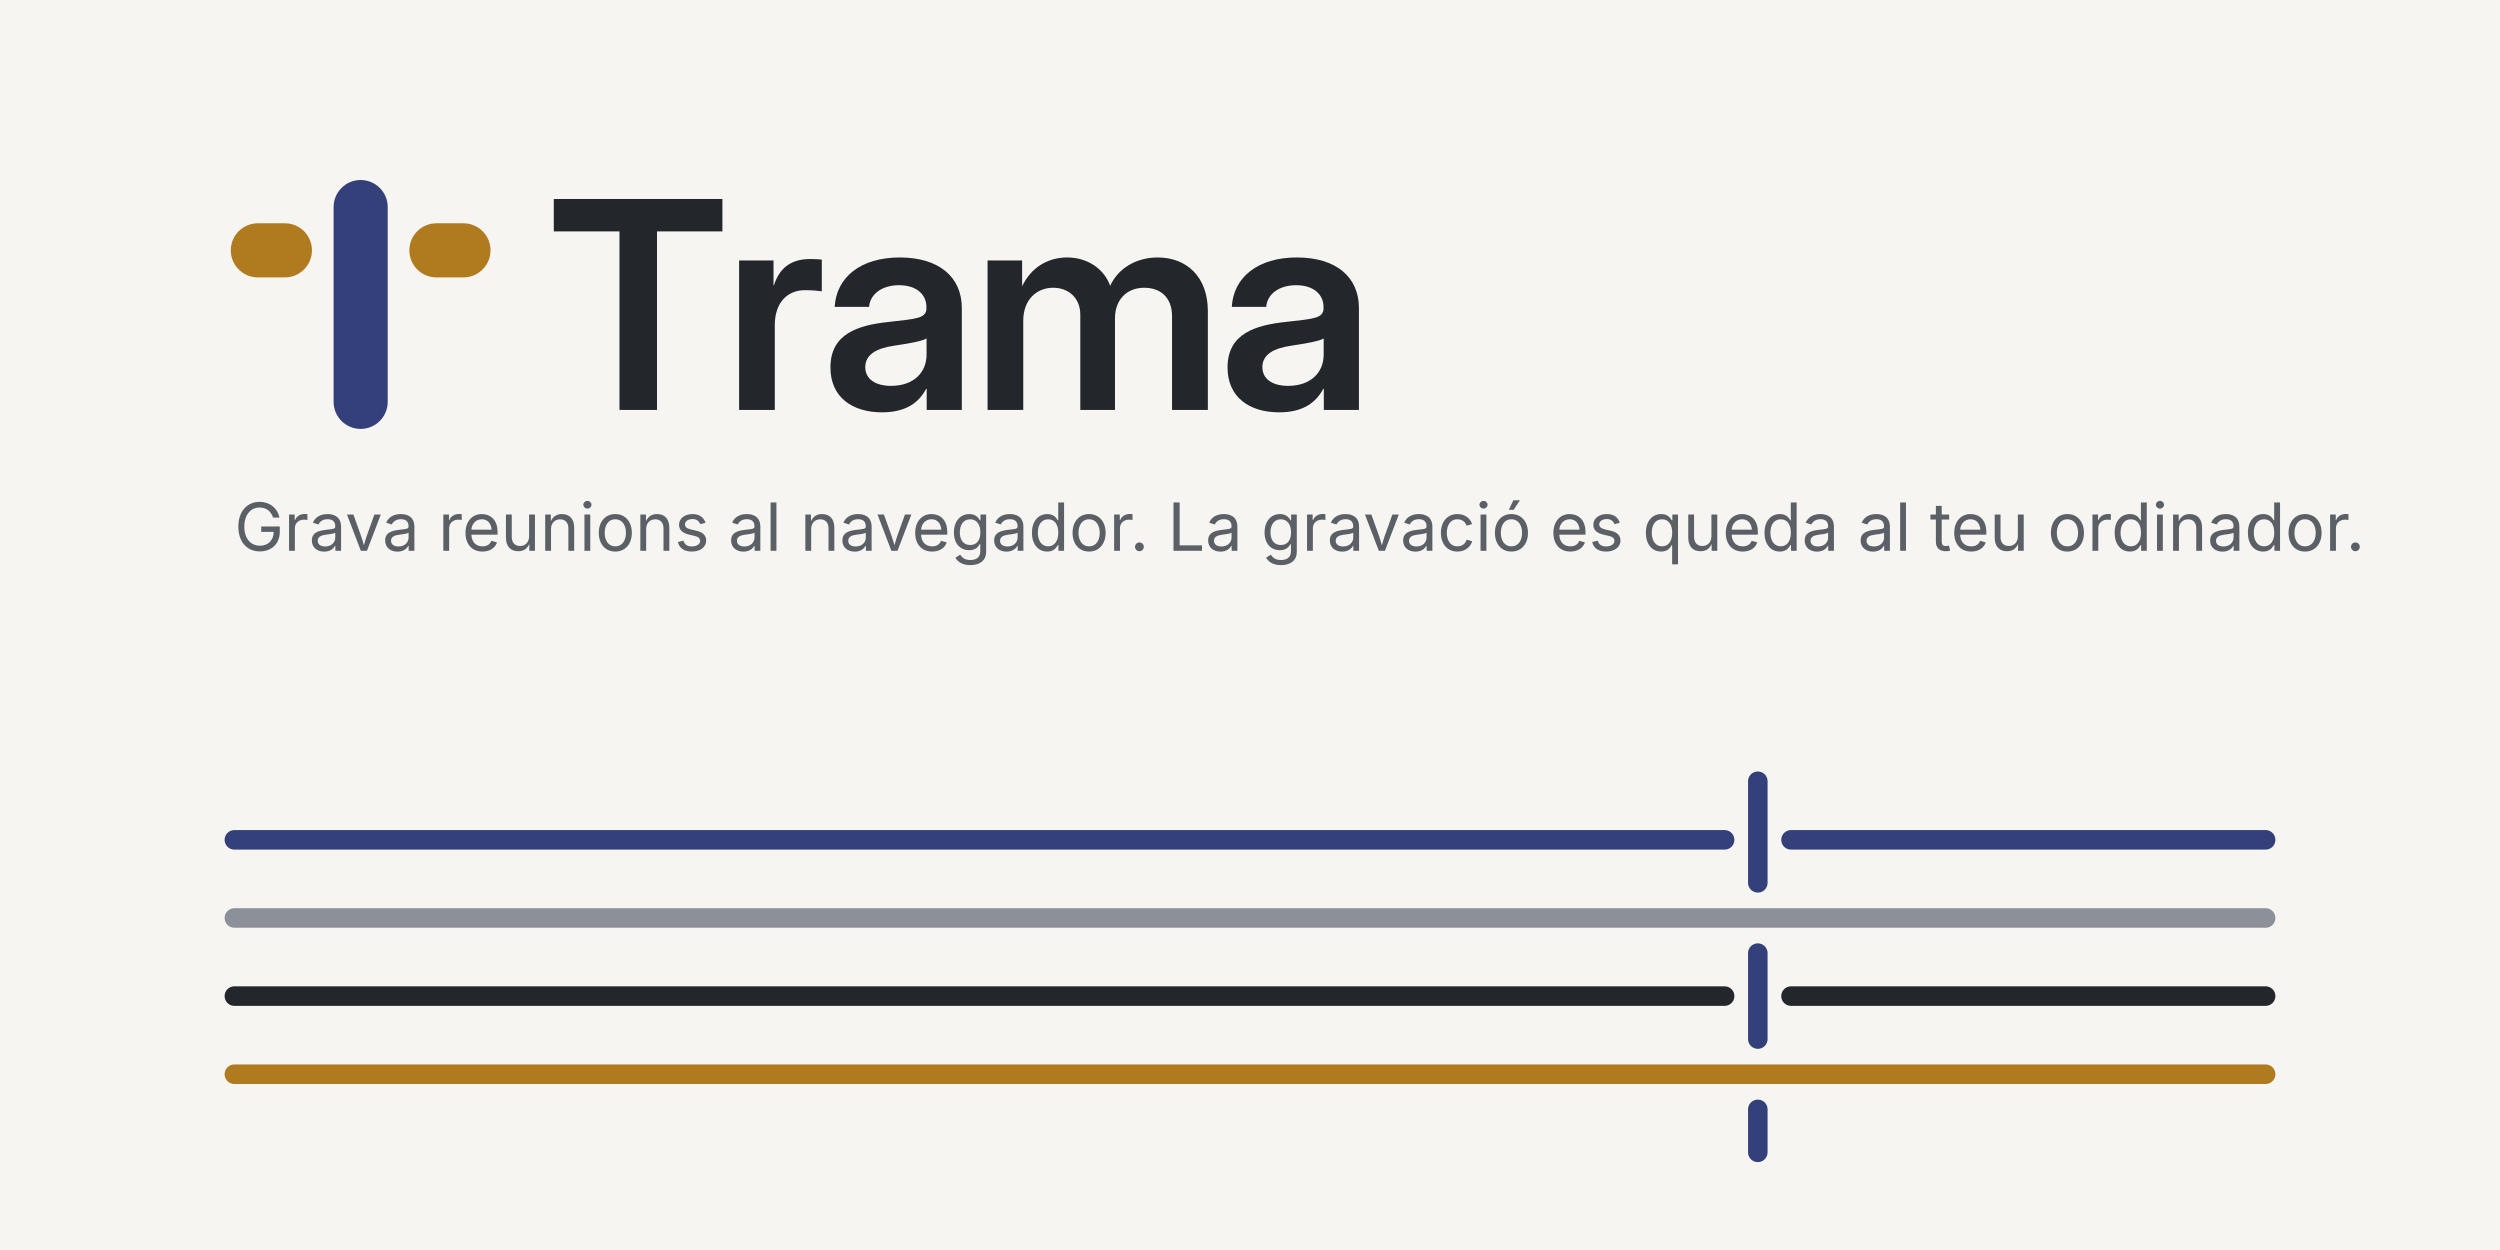
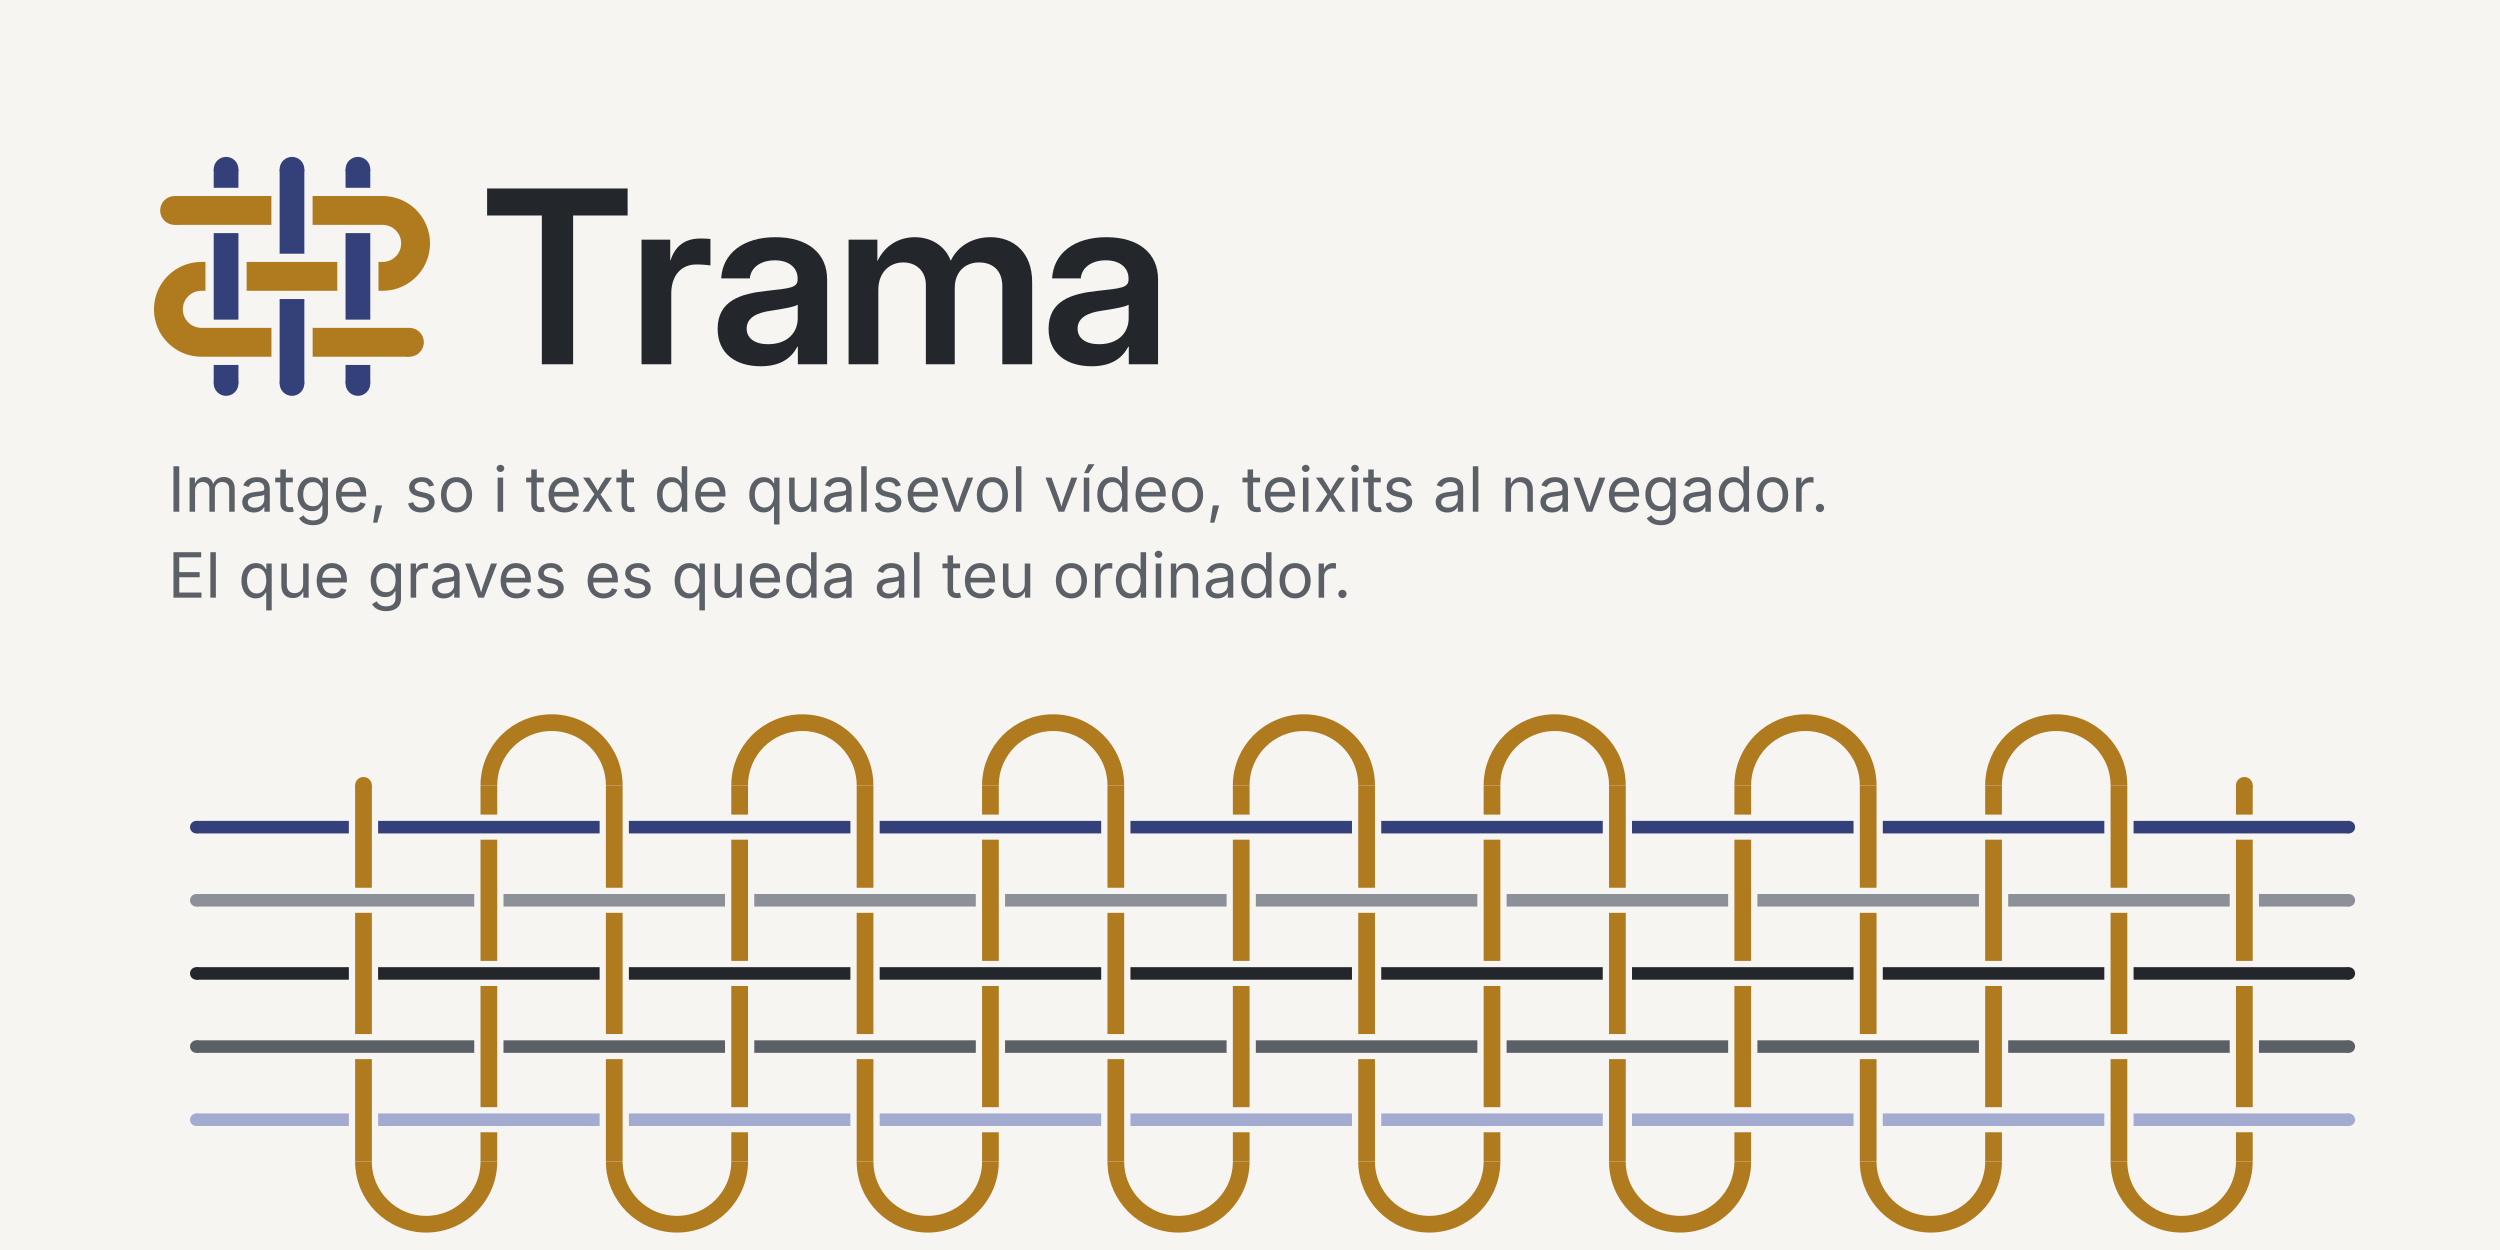
<svg xmlns="http://www.w3.org/2000/svg" viewBox="0 0 1280 640" width="1280" height="640">
  <rect width="1280" height="640" fill="#F6F5F2" />
-   <g transform="translate(96 70) scale(1.08)">
-     <rect x="69.261" y="20.522" width="25.652" height="118.000" rx="12.826" fill="#33407A" />
-     <rect x="20.522" y="41.043" width="38.478" height="25.652" rx="12.826" fill="#B07A1E" />
-     <rect x="105.174" y="41.043" width="38.478" height="25.652" rx="12.826" fill="#B07A1E" />
-     <g fill="#23262B" transform="translate(173.652 129.522) scale(0.067114 -0.067114) translate(-46.0 0)">
+   <g transform="translate(64 56) scale(0.9)">
+     <g transform="translate(20.0 20.0) scale(4.6875)">
+       <line x1="8" y1="3" x2="8" y2="29" stroke="#33407A" stroke-width="3" stroke-dasharray="2.25 5.5 10.5 5.5 3.25 0.001" />
+       <circle cx="8" cy="3" r="1.5" fill="#33407A" />
+       <circle cx="8" cy="29" r="1.5" fill="#33407A" />
+       <line x1="16" y1="3" x2="16" y2="29" stroke="#33407A" stroke-width="3" stroke-dasharray="10.25 5.5 11.25 0.001" />
+       <circle cx="16" cy="3" r="1.5" fill="#33407A" />
+       <circle cx="16" cy="29" r="1.5" fill="#33407A" />
+       <line x1="24" y1="3" x2="24" y2="29" stroke="#33407A" stroke-width="3" stroke-dasharray="2.25 5.5 10.5 5.5 3.25 0.001" />
+       <circle cx="24" cy="3" r="1.5" fill="#33407A" />
+       <circle cx="24" cy="29" r="1.5" fill="#33407A" />
+       <path d="M1.75 8H27a4 4 0 0 1 0 8H5a4 4 0 0 0 0 8h25.25" fill="none" stroke="#B07A1E" stroke-width="3.5" stroke-dasharray="11.75 5 21.566 5 11 5 21.566 5 12.75 0.001" />
+       <circle cx="1.75" cy="8" r="1.75" fill="#B07A1E" />
+       <circle cx="30.25" cy="24" r="1.75" fill="#B07A1E" />
+     </g>
+     <g fill="#23262B" transform="translate(206.000 145.000) scale(0.067114 -0.067114) translate(-46.0 0)">
      <path transform="translate(0.0 0)" d="M46 1261H510V0H775V1261H1237V1490H46Z" />
      <path transform="translate(1243.0 0)" d="M112 0H364V598C364 763 457 846 577 846C627 846 677 841 696 838V1062C676 1064 648 1066 614 1066C478 1066 397 1002 358 881H355V1056H112Z" />
      <path transform="translate(1931.1 0)" d="M434 -17C606 -17 695 55 745 149H749V0H997V720C997 940 834 1077 559 1077C283 1077 111 938 99 728H342C349 817 431 881 554 881C675 881 747 817 747 727V719C747 647 680 644 484 622C266 599 69 540 69 300C69 89 224 -17 434 -17ZM496 170C386 170 315 219 315 302C315 398 407 437 515 453C619 469 717 485 748 505V391C748 268 661 170 496 170Z" />
      <path transform="translate(2998.1 0)" d="M112 0H364V630C364 781 461 863 575 863C687 863 767 788 767 673V0H1012V648C1012 774 1091 863 1219 863C1327 863 1415 801 1415 661V0H1668V697C1668 945 1514 1077 1314 1077C1160 1077 1034 999 978 877C934 998 817 1077 674 1077C541 1077 420 1009 356 873V1056H112Z" />
      <path transform="translate(4736.2 0)" d="M434 -17C606 -17 695 55 745 149H749V0H997V720C997 940 834 1077 559 1077C283 1077 111 938 99 728H342C349 817 431 881 554 881C675 881 747 817 747 727V719C747 647 680 644 484 622C266 599 69 540 69 300C69 89 224 -17 434 -17ZM496 170C386 170 315 219 315 302C315 398 407 437 515 453C619 469 717 485 748 505V391C748 268 661 170 496 170Z" />
    </g>
  </g>
-   <text x="120" y="282" font-family="Inter, sans-serif" font-size="34" fill="#5B5F66">Grava reunions al navegador. La gravació es queda al teu ordinador.</text>
-   <g stroke-width="10" stroke-linecap="round" fill="none">
-     <line x1="120" y1="430" x2="883" y2="430" stroke="#33407A" />
-     <line x1="917" y1="430" x2="1160" y2="430" stroke="#33407A" />
-     <line x1="120" y1="470" x2="1160" y2="470" stroke="#8C9099" />
-     <line x1="120" y1="510" x2="883" y2="510" stroke="#23262B" />
-     <line x1="917" y1="510" x2="1160" y2="510" stroke="#23262B" />
-     <line x1="120" y1="550" x2="1160" y2="550" stroke="#B07A1E" />
-     <line x1="900" y1="400" x2="900" y2="452" stroke="#33407A" />
-     <line x1="900" y1="488" x2="900" y2="532" stroke="#33407A" />
-     <line x1="900" y1="568" x2="900" y2="590" stroke="#33407A" />
+   <text x="86" y="262" font-family="Inter, sans-serif" font-size="32" fill="#5B5F66">Imatge, so i text de qualsevol vídeo, teixits al navegador.</text>
+   <text x="86" y="306" font-family="Inter, sans-serif" font-size="32" fill="#5B5F66">El que graves es queda al teu ordinador.</text>
+   <g transform="translate(-60 370) scale(1.07)">
+     <line x1="150" y1="50" x2="1180" y2="50" stroke="#33407A" stroke-width="6" stroke-dasharray="73 14 106 14 106 14 106 14 106 14 106 14 106 14 106 14 104 0.001" />
+     <circle cx="150" cy="50" r="3" fill="#33407A" />
+     <circle cx="1180" cy="50" r="3" fill="#33407A" />
+     <line x1="150" y1="85" x2="1180" y2="85" stroke="#8C9099" stroke-width="6" stroke-dasharray="133 14 106 14 106 14 106 14 106 14 106 14 106 14 106 14 44 0.001" />
+     <circle cx="150" cy="85" r="3" fill="#8C9099" />
+     <circle cx="1180" cy="85" r="3" fill="#8C9099" />
+     <line x1="150" y1="120" x2="1180" y2="120" stroke="#23262B" stroke-width="6" stroke-dasharray="73 14 106 14 106 14 106 14 106 14 106 14 106 14 106 14 104 0.001" />
+     <circle cx="150" cy="120" r="3" fill="#23262B" />
+     <circle cx="1180" cy="120" r="3" fill="#23262B" />
+     <line x1="150" y1="155" x2="1180" y2="155" stroke="#5B5F66" stroke-width="6" stroke-dasharray="133 14 106 14 106 14 106 14 106 14 106 14 106 14 106 14 44 0.001" />
+     <circle cx="150" cy="155" r="3" fill="#5B5F66" />
+     <circle cx="1180" cy="155" r="3" fill="#5B5F66" />
+     <line x1="150" y1="190" x2="1180" y2="190" stroke="#A4ABD0" stroke-width="6" stroke-dasharray="73 14 106 14 106 14 106 14 106 14 106 14 106 14 106 14 104 0.001" />
+     <circle cx="150" cy="190" r="3" fill="#A4ABD0" />
+     <circle cx="1180" cy="190" r="3" fill="#A4ABD0" />
+     <line x1="230" y1="30" x2="230" y2="210" stroke="#B07A1E" stroke-width="8" stroke-dasharray="49 12 58 12 50 0.001" />
+     <line x1="290" y1="30" x2="290" y2="210" stroke="#B07A1E" stroke-width="8" stroke-dasharray="14 12 58 12 58 12 15 0.001" />
+     <line x1="350" y1="30" x2="350" y2="210" stroke="#B07A1E" stroke-width="8" stroke-dasharray="49 12 58 12 50 0.001" />
+     <line x1="410" y1="30" x2="410" y2="210" stroke="#B07A1E" stroke-width="8" stroke-dasharray="14 12 58 12 58 12 15 0.001" />
+     <line x1="470" y1="30" x2="470" y2="210" stroke="#B07A1E" stroke-width="8" stroke-dasharray="49 12 58 12 50 0.001" />
+     <line x1="530" y1="30" x2="530" y2="210" stroke="#B07A1E" stroke-width="8" stroke-dasharray="14 12 58 12 58 12 15 0.001" />
+     <line x1="590" y1="30" x2="590" y2="210" stroke="#B07A1E" stroke-width="8" stroke-dasharray="49 12 58 12 50 0.001" />
+     <line x1="650" y1="30" x2="650" y2="210" stroke="#B07A1E" stroke-width="8" stroke-dasharray="14 12 58 12 58 12 15 0.001" />
+     <line x1="710" y1="30" x2="710" y2="210" stroke="#B07A1E" stroke-width="8" stroke-dasharray="49 12 58 12 50 0.001" />
+     <line x1="770" y1="30" x2="770" y2="210" stroke="#B07A1E" stroke-width="8" stroke-dasharray="14 12 58 12 58 12 15 0.001" />
+     <line x1="830" y1="30" x2="830" y2="210" stroke="#B07A1E" stroke-width="8" stroke-dasharray="49 12 58 12 50 0.001" />
+     <line x1="890" y1="30" x2="890" y2="210" stroke="#B07A1E" stroke-width="8" stroke-dasharray="14 12 58 12 58 12 15 0.001" />
+     <line x1="950" y1="30" x2="950" y2="210" stroke="#B07A1E" stroke-width="8" stroke-dasharray="49 12 58 12 50 0.001" />
+     <line x1="1010" y1="30" x2="1010" y2="210" stroke="#B07A1E" stroke-width="8" stroke-dasharray="14 12 58 12 58 12 15 0.001" />
+     <line x1="1070" y1="30" x2="1070" y2="210" stroke="#B07A1E" stroke-width="8" stroke-dasharray="49 12 58 12 50 0.001" />
+     <line x1="1130" y1="30" x2="1130" y2="210" stroke="#B07A1E" stroke-width="8" stroke-dasharray="14 12 58 12 58 12 15 0.001" />
+     <path d="M230 210a30 30 0 0 0 60 0" fill="none" stroke="#B07A1E" stroke-width="8" />
+     <path d="M290 30a30 30 0 0 1 60 0" fill="none" stroke="#B07A1E" stroke-width="8" />
+     <path d="M350 210a30 30 0 0 0 60 0" fill="none" stroke="#B07A1E" stroke-width="8" />
+     <path d="M410 30a30 30 0 0 1 60 0" fill="none" stroke="#B07A1E" stroke-width="8" />
+     <path d="M470 210a30 30 0 0 0 60 0" fill="none" stroke="#B07A1E" stroke-width="8" />
+     <path d="M530 30a30 30 0 0 1 60 0" fill="none" stroke="#B07A1E" stroke-width="8" />
+     <path d="M590 210a30 30 0 0 0 60 0" fill="none" stroke="#B07A1E" stroke-width="8" />
+     <path d="M650 30a30 30 0 0 1 60 0" fill="none" stroke="#B07A1E" stroke-width="8" />
+     <path d="M710 210a30 30 0 0 0 60 0" fill="none" stroke="#B07A1E" stroke-width="8" />
+     <path d="M770 30a30 30 0 0 1 60 0" fill="none" stroke="#B07A1E" stroke-width="8" />
+     <path d="M830 210a30 30 0 0 0 60 0" fill="none" stroke="#B07A1E" stroke-width="8" />
+     <path d="M890 30a30 30 0 0 1 60 0" fill="none" stroke="#B07A1E" stroke-width="8" />
+     <path d="M950 210a30 30 0 0 0 60 0" fill="none" stroke="#B07A1E" stroke-width="8" />
+     <path d="M1010 30a30 30 0 0 1 60 0" fill="none" stroke="#B07A1E" stroke-width="8" />
+     <path d="M1070 210a30 30 0 0 0 60 0" fill="none" stroke="#B07A1E" stroke-width="8" />
+     <circle cx="230" cy="30" r="4" fill="#B07A1E" />
+     <circle cx="1130" cy="30" r="4" fill="#B07A1E" />
  </g>
</svg>
